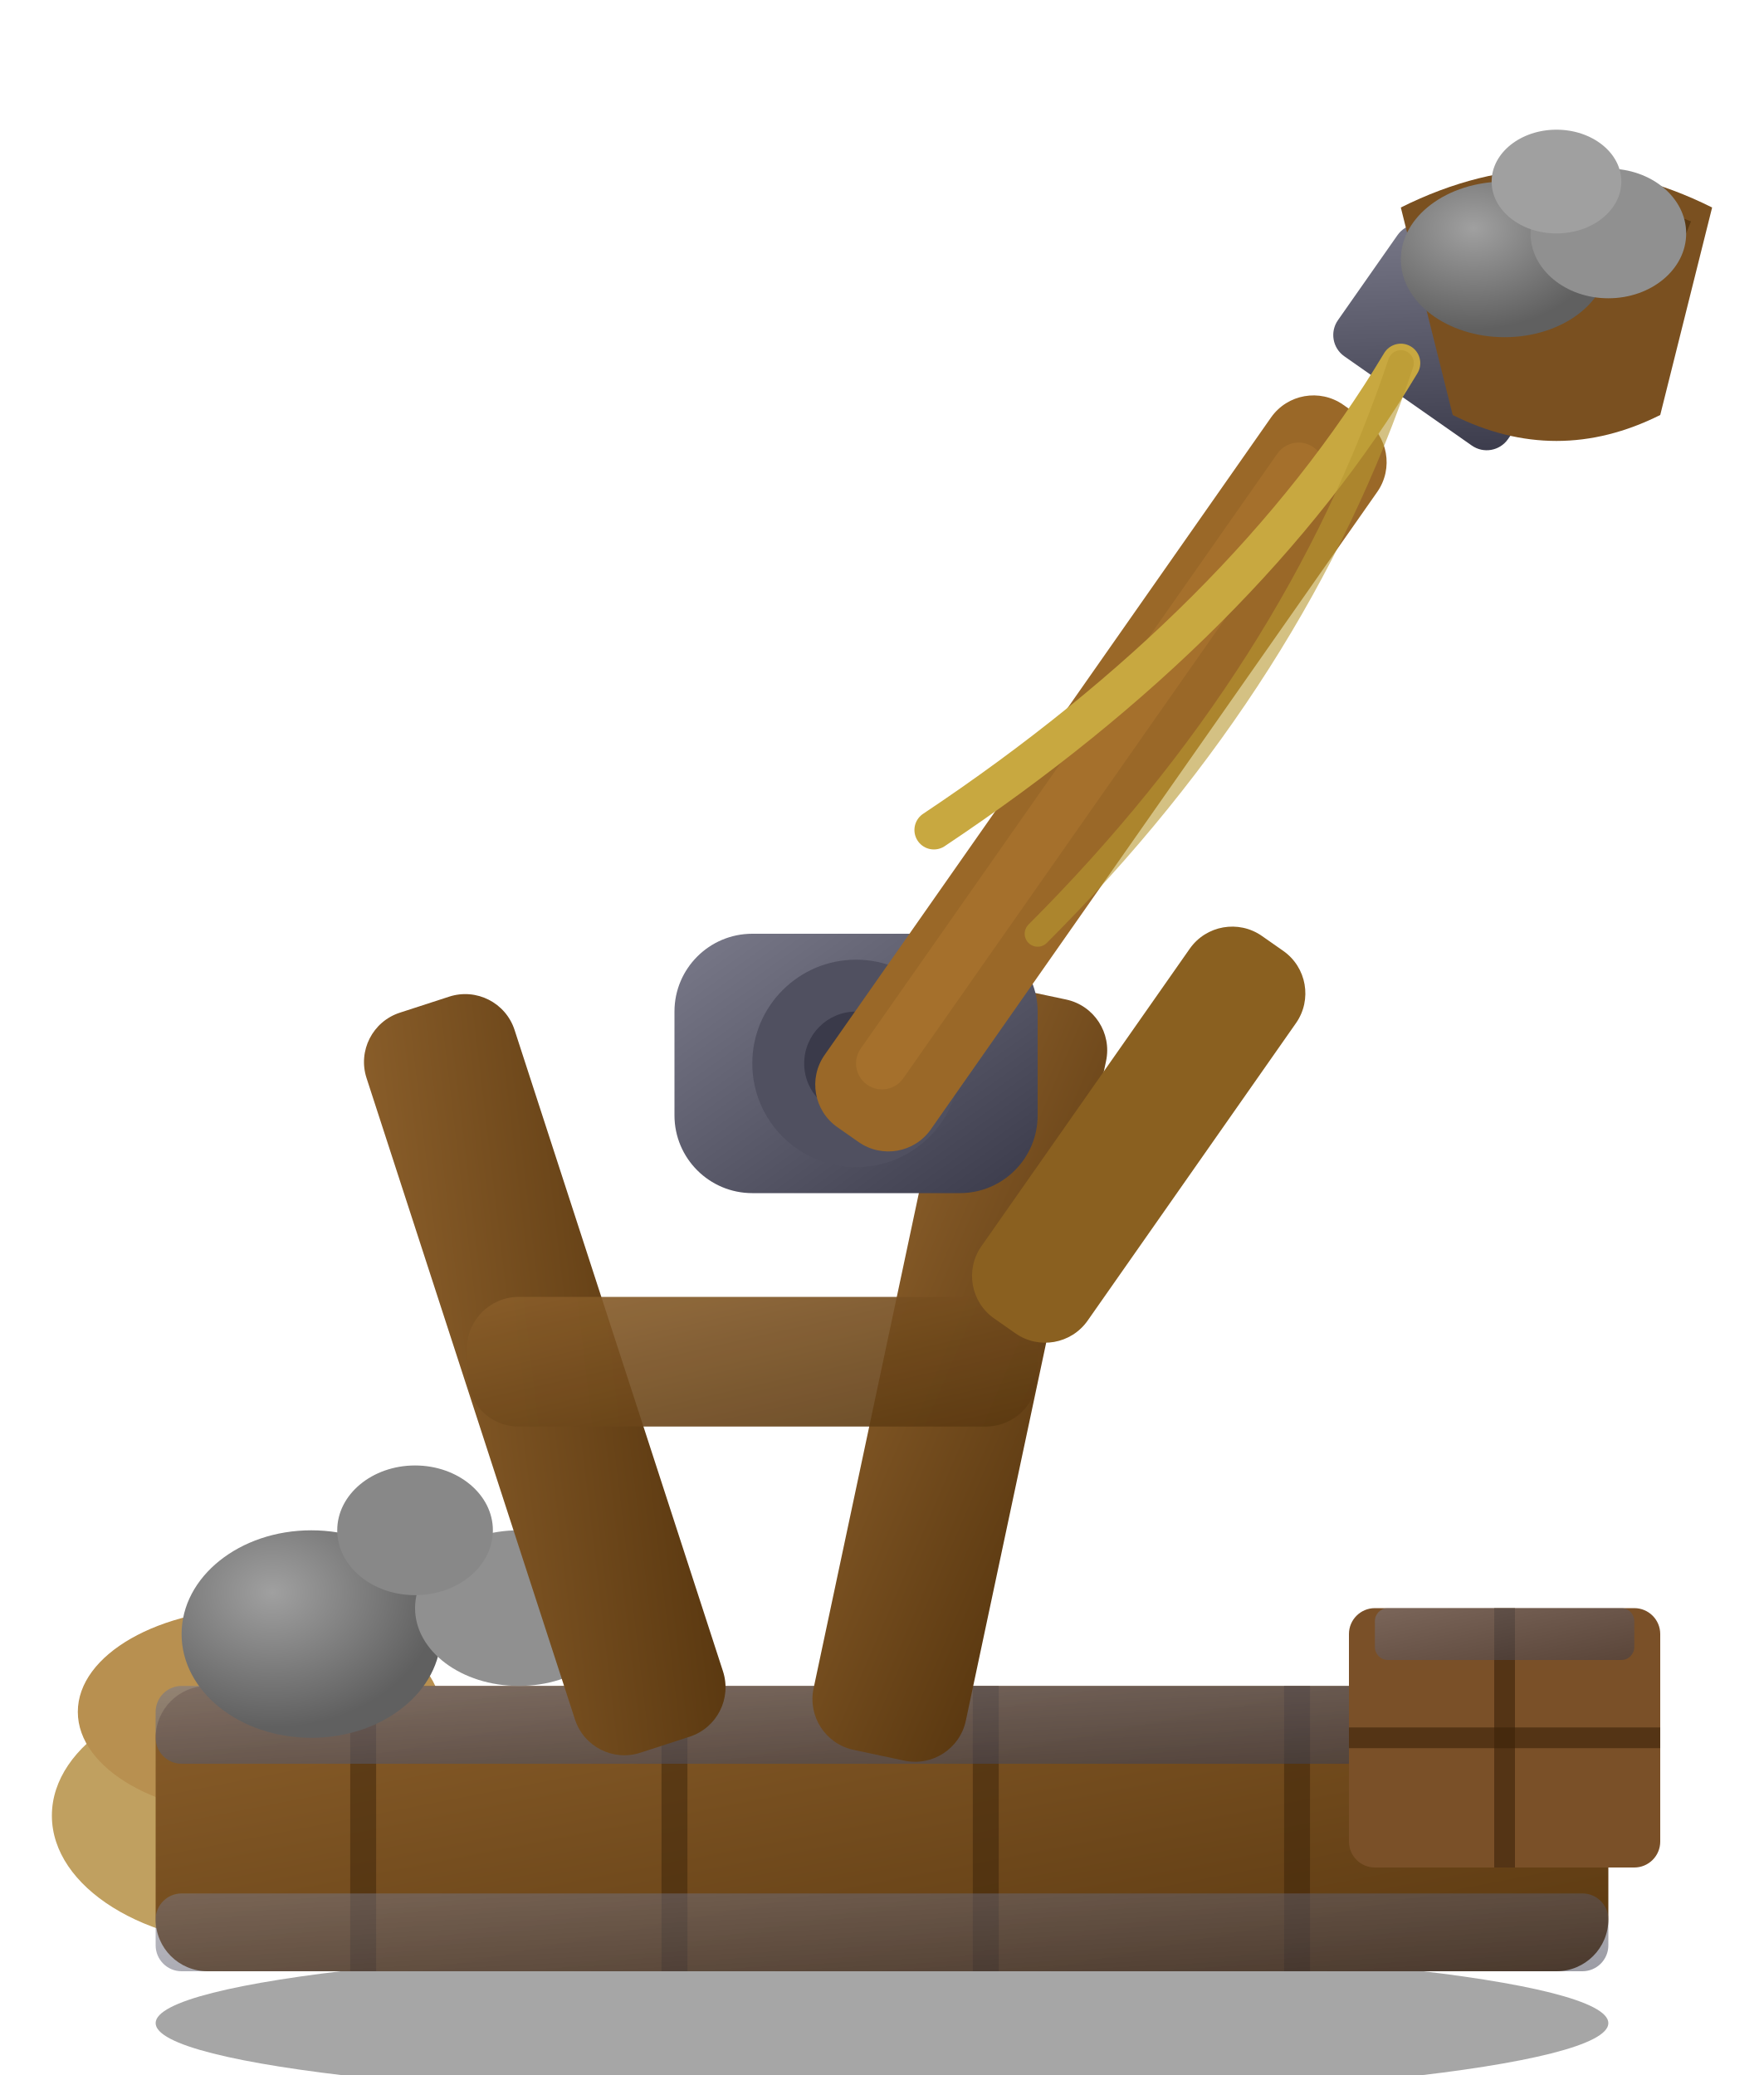
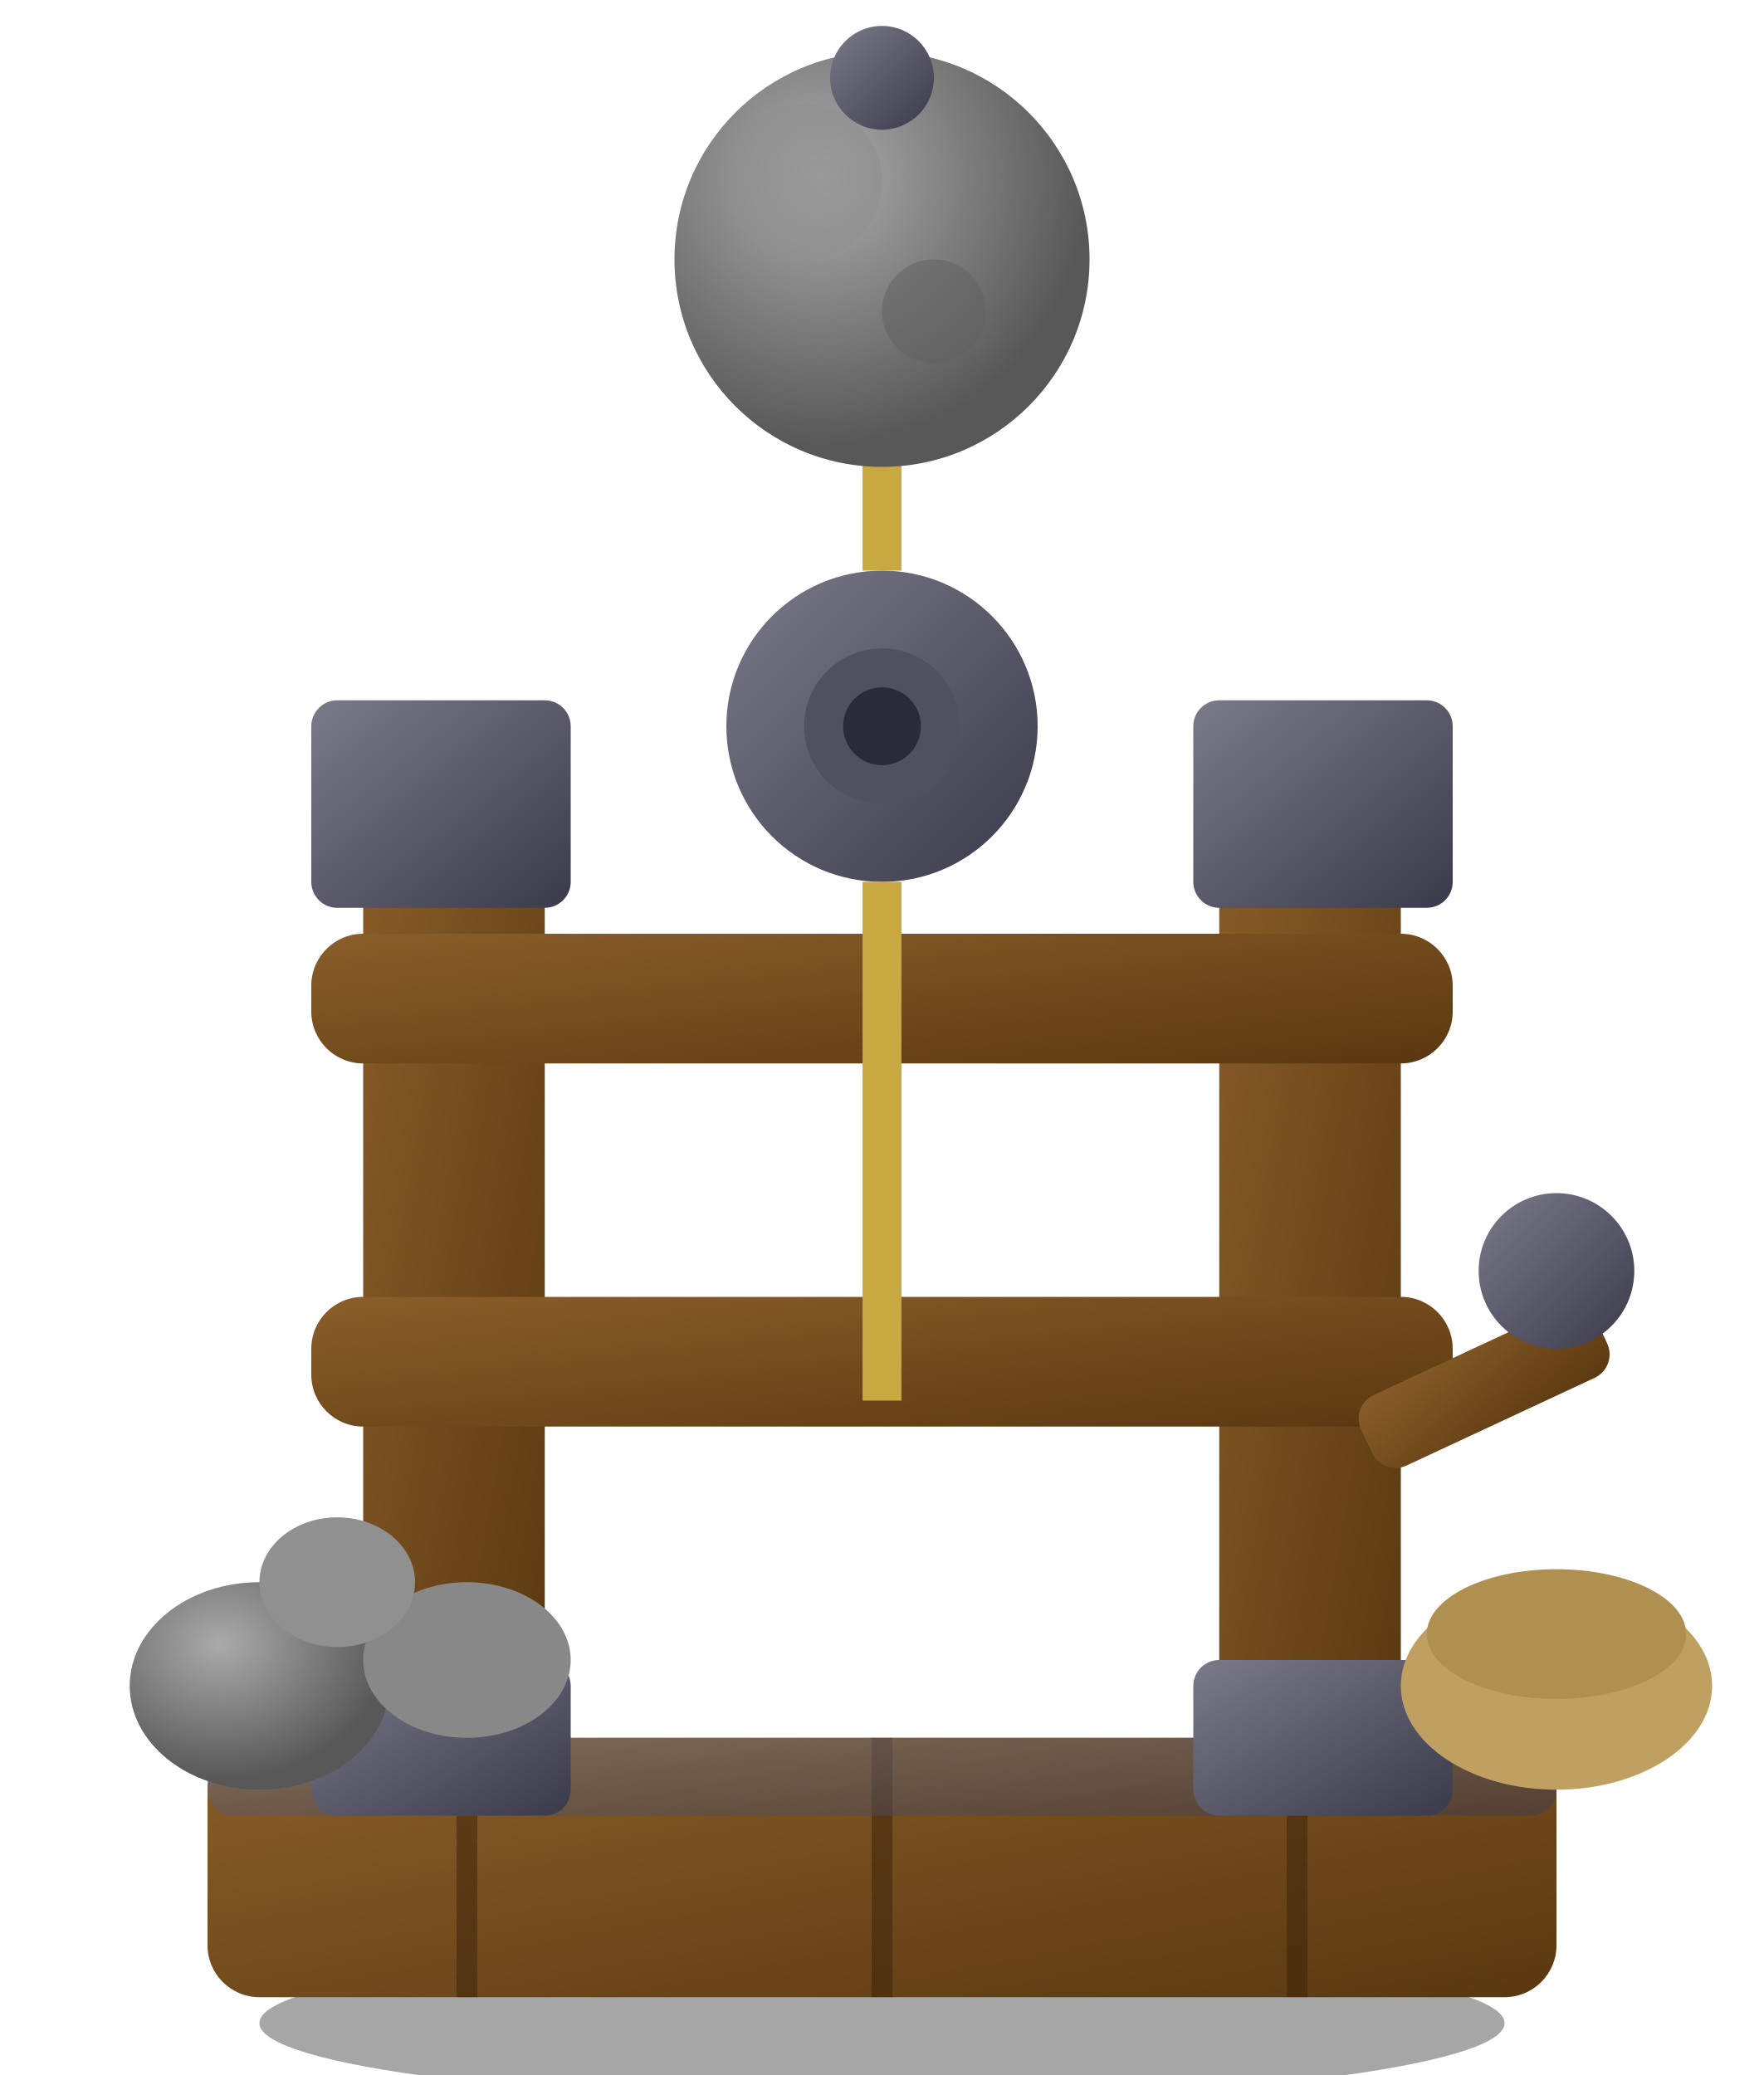
<svg xmlns="http://www.w3.org/2000/svg" width="68" height="80" viewBox="0 0 68 80">
  <defs>
    <linearGradient id="wd" x1="0%" y1="0%" x2="100%" y2="100%">
      <stop offset="0%" stop-color="#8a5e2a" />
      <stop offset="100%" stop-color="#5a3810" />
    </linearGradient>
    <linearGradient id="mt" x1="0%" y1="0%" x2="100%" y2="100%">
      <stop offset="0%" stop-color="#7a7a8a" />
      <stop offset="100%" stop-color="#3a3a4a" />
    </linearGradient>
    <radialGradient id="rk" cx="35%" cy="30%" r="65%">
-       <stop offset="0%" stop-color="#a0a0a0" />
-       <stop offset="100%" stop-color="#606060" />
+       <stop offset="0%" stop-color="#aaaaaa" />
+       <stop offset="100%" stop-color="#585858" />
    </radialGradient>
  </defs>
-   <ellipse cx="34" cy="78" rx="28" ry="3" fill="rgba(0,0,0,0.35)" />
-   <ellipse cx="10" cy="70" rx="8" ry="5" fill="#c0a060" />
-   <ellipse cx="10" cy="66" rx="7" ry="4" fill="#b89050" />
-   <ellipse cx="22" cy="70" rx="7" ry="5" fill="#c0a060" />
-   <rect x="6" y="65" width="56" height="11" rx="2" fill="url(#wd)" />
-   <line x1="14" y1="65" x2="14" y2="76" stroke="#3a2208" stroke-width="1" opacity="0.5" />
-   <line x1="26" y1="65" x2="26" y2="76" stroke="#3a2208" stroke-width="1" opacity="0.5" />
-   <line x1="38" y1="65" x2="38" y2="76" stroke="#3a2208" stroke-width="1" opacity="0.5" />
-   <line x1="50" y1="65" x2="50" y2="76" stroke="#3a2208" stroke-width="1" opacity="0.5" />
-   <rect x="6" y="65" width="56" height="3" rx="1" fill="url(#mt)" opacity="0.6" />
-   <rect x="6" y="73" width="56" height="3" rx="1" fill="url(#mt)" opacity="0.5" />
-   <ellipse cx="12" cy="63" rx="5" ry="4" fill="url(#rk)" />
-   <ellipse cx="20" cy="62" rx="4" ry="3" fill="#909090" />
-   <ellipse cx="16" cy="59" rx="3" ry="2.5" fill="#888888" />
-   <rect x="18" y="38" width="6" height="30" rx="2" fill="url(#wd)" transform="rotate(-18,21,53)" />
-   <rect x="34" y="38" width="6" height="30" rx="2" fill="url(#wd)" transform="rotate(12,37,53)" />
-   <rect x="18" y="50" width="22" height="5" rx="2" fill="url(#wd)" opacity="0.9" />
-   <rect x="26" y="36" width="14" height="10" rx="3" fill="url(#mt)" />
-   <circle cx="33" cy="41" r="4" fill="#505060" />
-   <circle cx="33" cy="41" r="2" fill="#3a3a4a" />
-   <rect x="32" y="10" width="5" height="34" rx="2" fill="#9a6828" transform="rotate(35,34,41)" />
-   <rect x="33" y="12" width="2" height="30" rx="1" fill="#b07830" opacity="0.5" transform="rotate(35,34,41)" />
-   <rect x="20" y="36" width="5" height="18" rx="2" fill="#8a6020" transform="rotate(-145,33,41)" />
-   <rect x="52" y="10" width="8" height="6" rx="1" fill="url(#mt)" transform="rotate(35,56,13)" />
-   <path d="M54 8 Q60 5 66 8 L64 16 Q60 18 56 16Z" fill="#7a5020" />
-   <path d="M55 9 Q60 7 65 9" fill="none" stroke="#5a3810" stroke-width="1" />
-   <ellipse cx="58" cy="10" rx="4" ry="3" fill="url(#rk)" />
-   <ellipse cx="62" cy="9" rx="3" ry="2.5" fill="#909090" />
-   <ellipse cx="60" cy="7" rx="2.5" ry="2" fill="#a0a0a0" />
-   <path d="M54 14 Q48 24 36 32" fill="none" stroke="#c8a840" stroke-width="1.5" stroke-linecap="round" />
-   <path d="M54 14 Q50 26 40 36" fill="none" stroke="#b89830" stroke-width="1" stroke-linecap="round" opacity="0.6" />
-   <rect x="52" y="62" width="12" height="10" rx="1" fill="#7a5028" />
-   <line x1="58" y1="62" x2="58" y2="72" stroke="#3a2208" stroke-width="0.8" opacity="0.6" />
-   <line x1="52" y1="67" x2="64" y2="67" stroke="#3a2208" stroke-width="0.8" opacity="0.6" />
-   <rect x="53" y="62" width="10" height="2" rx="0.5" fill="url(#mt)" opacity="0.5" />
+   <ellipse cx="34" cy="78" rx="24" ry="3" fill="rgba(0,0,0,0.35)" />
+   <rect x="8" y="67" width="52" height="10" rx="2" fill="url(#wd)" />
+   <line x1="18" y1="67" x2="18" y2="77" stroke="#3a2208" stroke-width="0.8" opacity="0.5" />
+   <line x1="34" y1="67" x2="34" y2="77" stroke="#3a2208" stroke-width="0.8" opacity="0.5" />
+   <line x1="50" y1="67" x2="50" y2="77" stroke="#3a2208" stroke-width="0.8" opacity="0.5" />
+   <rect x="8" y="67" width="52" height="3" rx="1" fill="url(#mt)" opacity="0.5" />
+   <rect x="14" y="28" width="7" height="40" rx="2" fill="url(#wd)" />
+   <rect x="47" y="28" width="7" height="40" rx="2" fill="url(#wd)" />
+   <rect x="12" y="36" width="44" height="5" rx="2" fill="url(#wd)" />
+   <rect x="12" y="50" width="44" height="5" rx="2" fill="url(#wd)" />
+   <rect x="12" y="27" width="10" height="8" rx="1" fill="url(#mt)" />
+   <rect x="46" y="27" width="10" height="8" rx="1" fill="url(#mt)" />
+   <rect x="12" y="64" width="10" height="6" rx="1" fill="url(#mt)" />
+   <rect x="46" y="64" width="10" height="6" rx="1" fill="url(#mt)" />
+   <circle cx="34" cy="28" r="6" fill="url(#mt)" />
+   <circle cx="34" cy="28" r="3" fill="#505060" />
+   <circle cx="34" cy="28" r="1.5" fill="#2a2a3a" />
+   <line x1="34" y1="22" x2="34" y2="4" stroke="#c8a840" stroke-width="1.5" />
+   <line x1="34" y1="34" x2="34" y2="54" stroke="#c8a840" stroke-width="1.5" />
+   <circle cx="34" cy="10" r="8" fill="url(#rk)" />
+   <circle cx="31" cy="7" r="3" fill="#909090" opacity="0.6" />
+   <circle cx="36" cy="12" r="2" fill="#606060" opacity="0.5" />
+   <circle cx="34" cy="3" r="2" fill="url(#mt)" />
+   <ellipse cx="10" cy="65" rx="5" ry="4" fill="url(#rk)" />
+   <ellipse cx="18" cy="64" rx="4" ry="3" fill="#888" />
+   <ellipse cx="13" cy="61" rx="3" ry="2.5" fill="#909090" />
+   <rect x="52" y="52" width="10" height="3" rx="1" fill="url(#wd)" transform="rotate(-25,57,53)" />
+   <circle cx="60" cy="49" r="3" fill="url(#mt)" />
+   <ellipse cx="60" cy="65" rx="6" ry="4" fill="#c0a060" />
+   <ellipse cx="60" cy="63" rx="5" ry="2.5" fill="#b09050" />
</svg>
